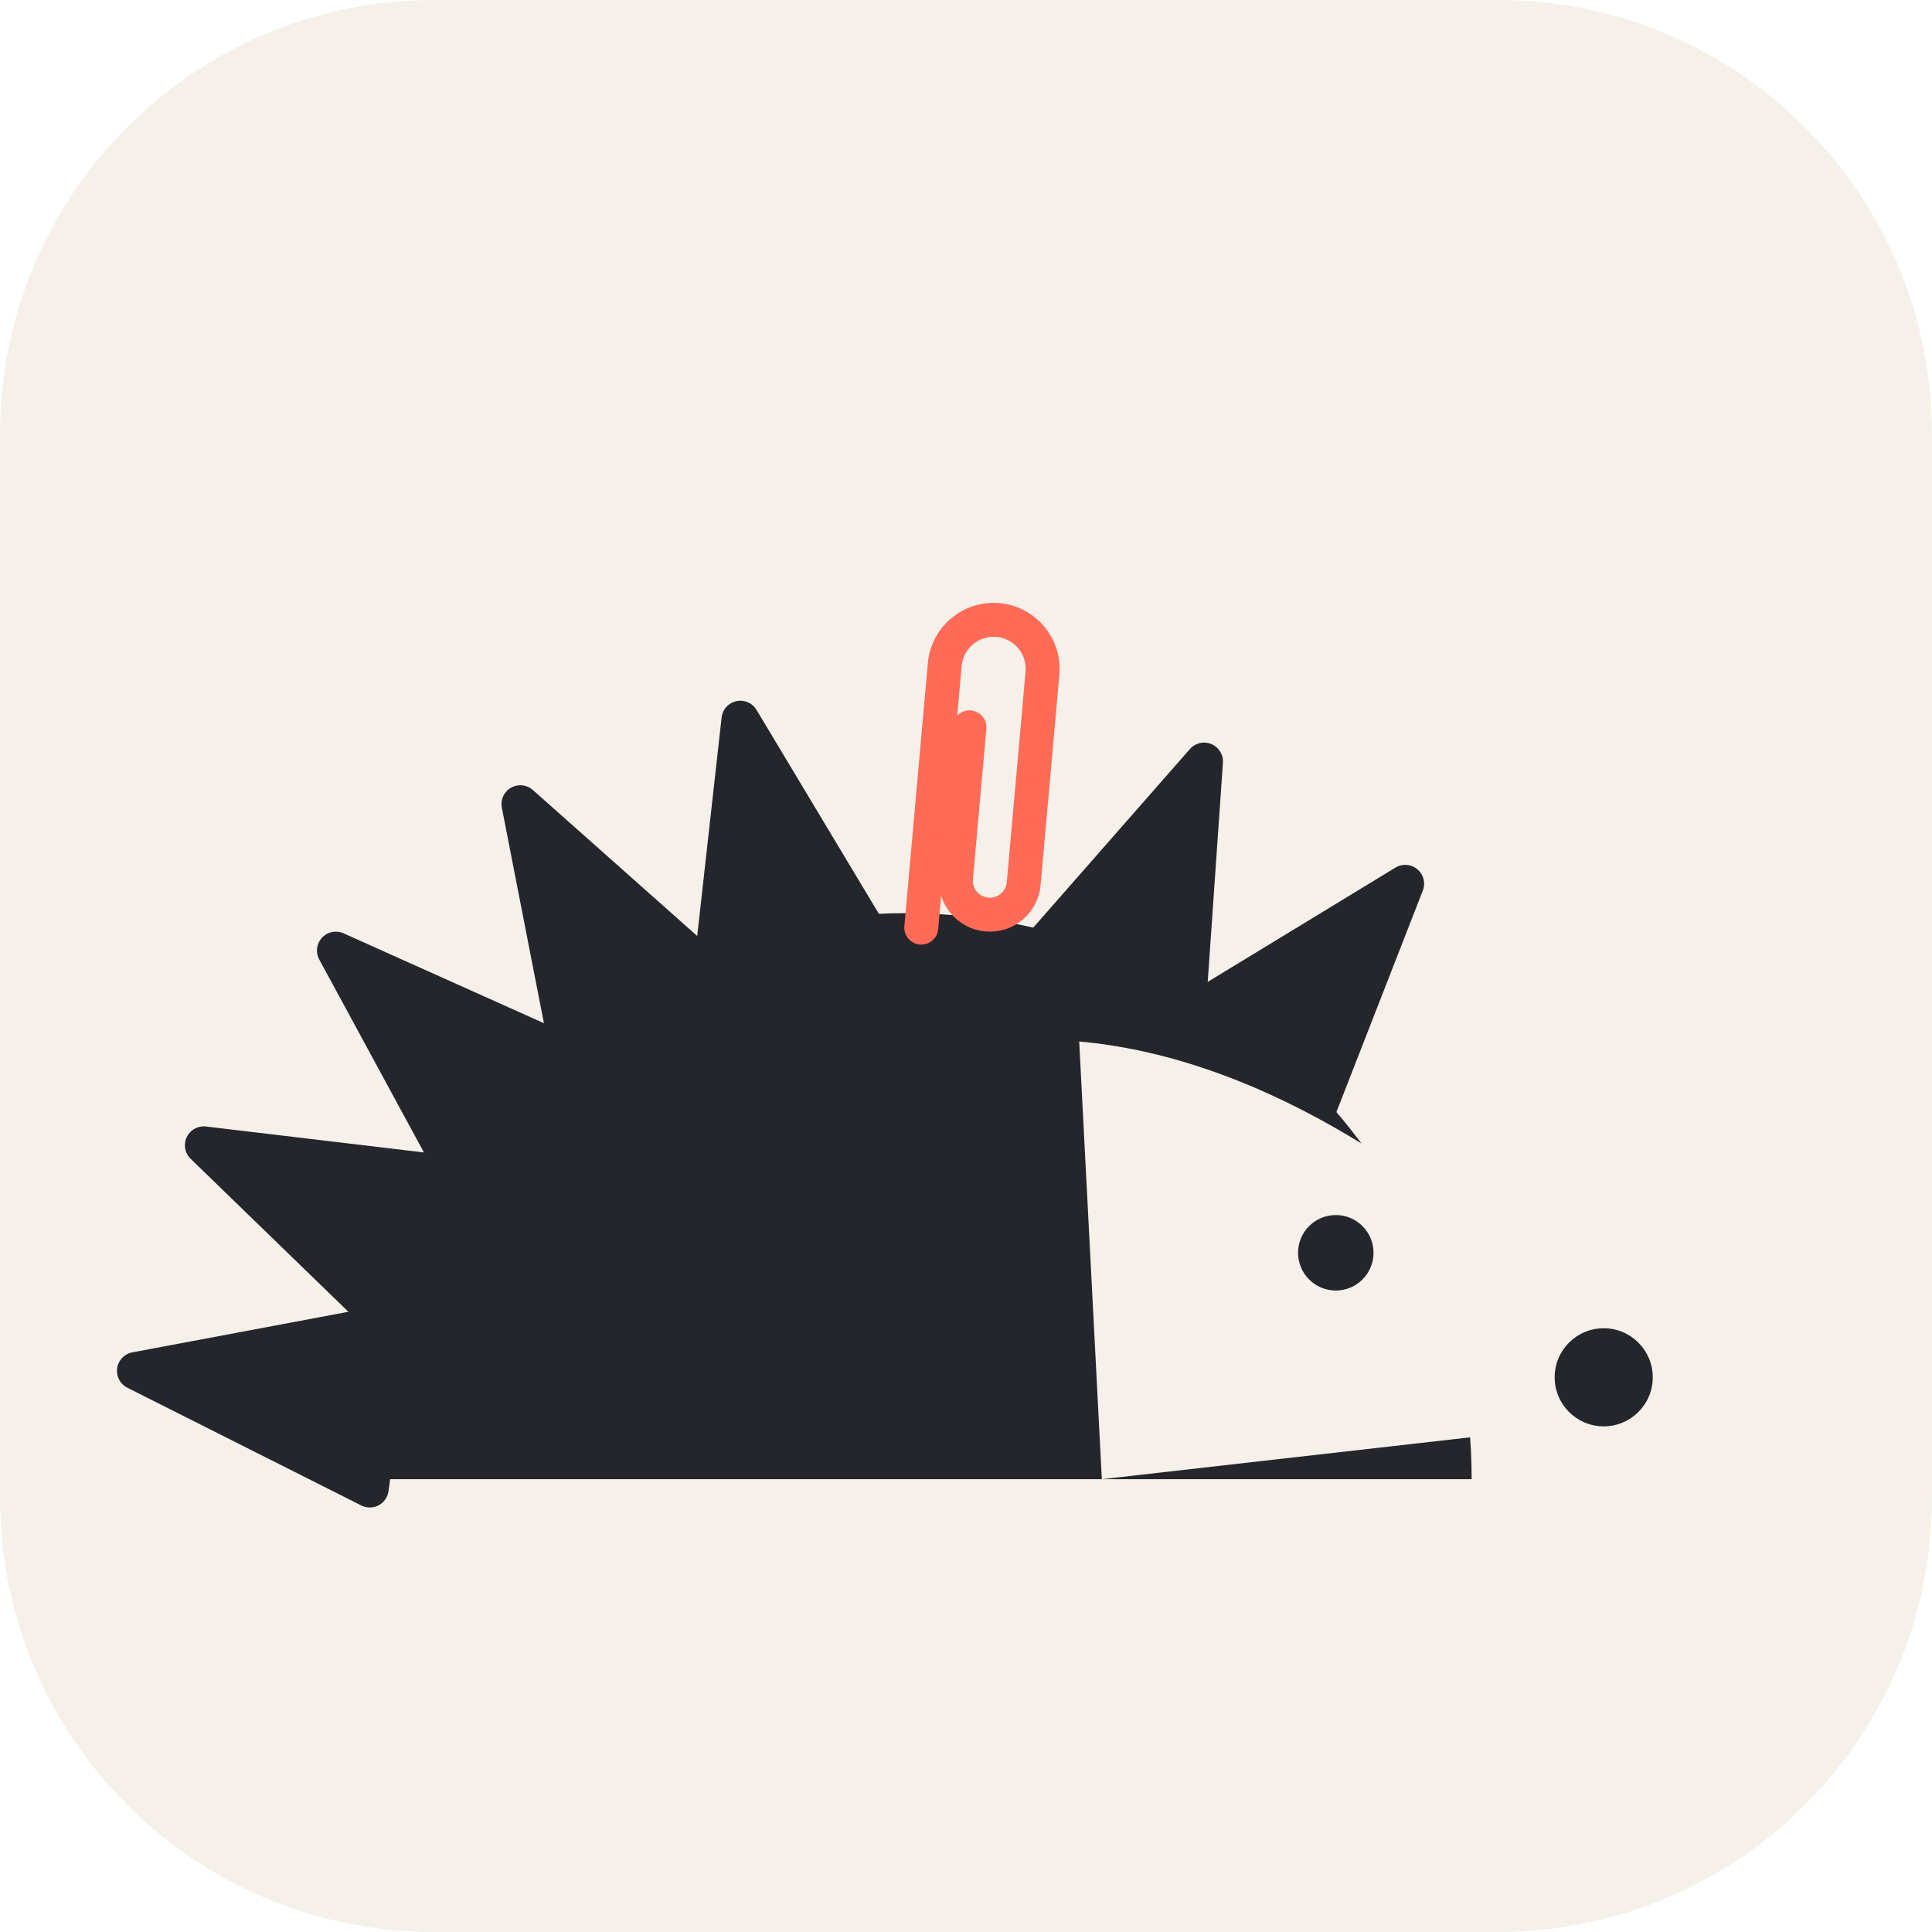
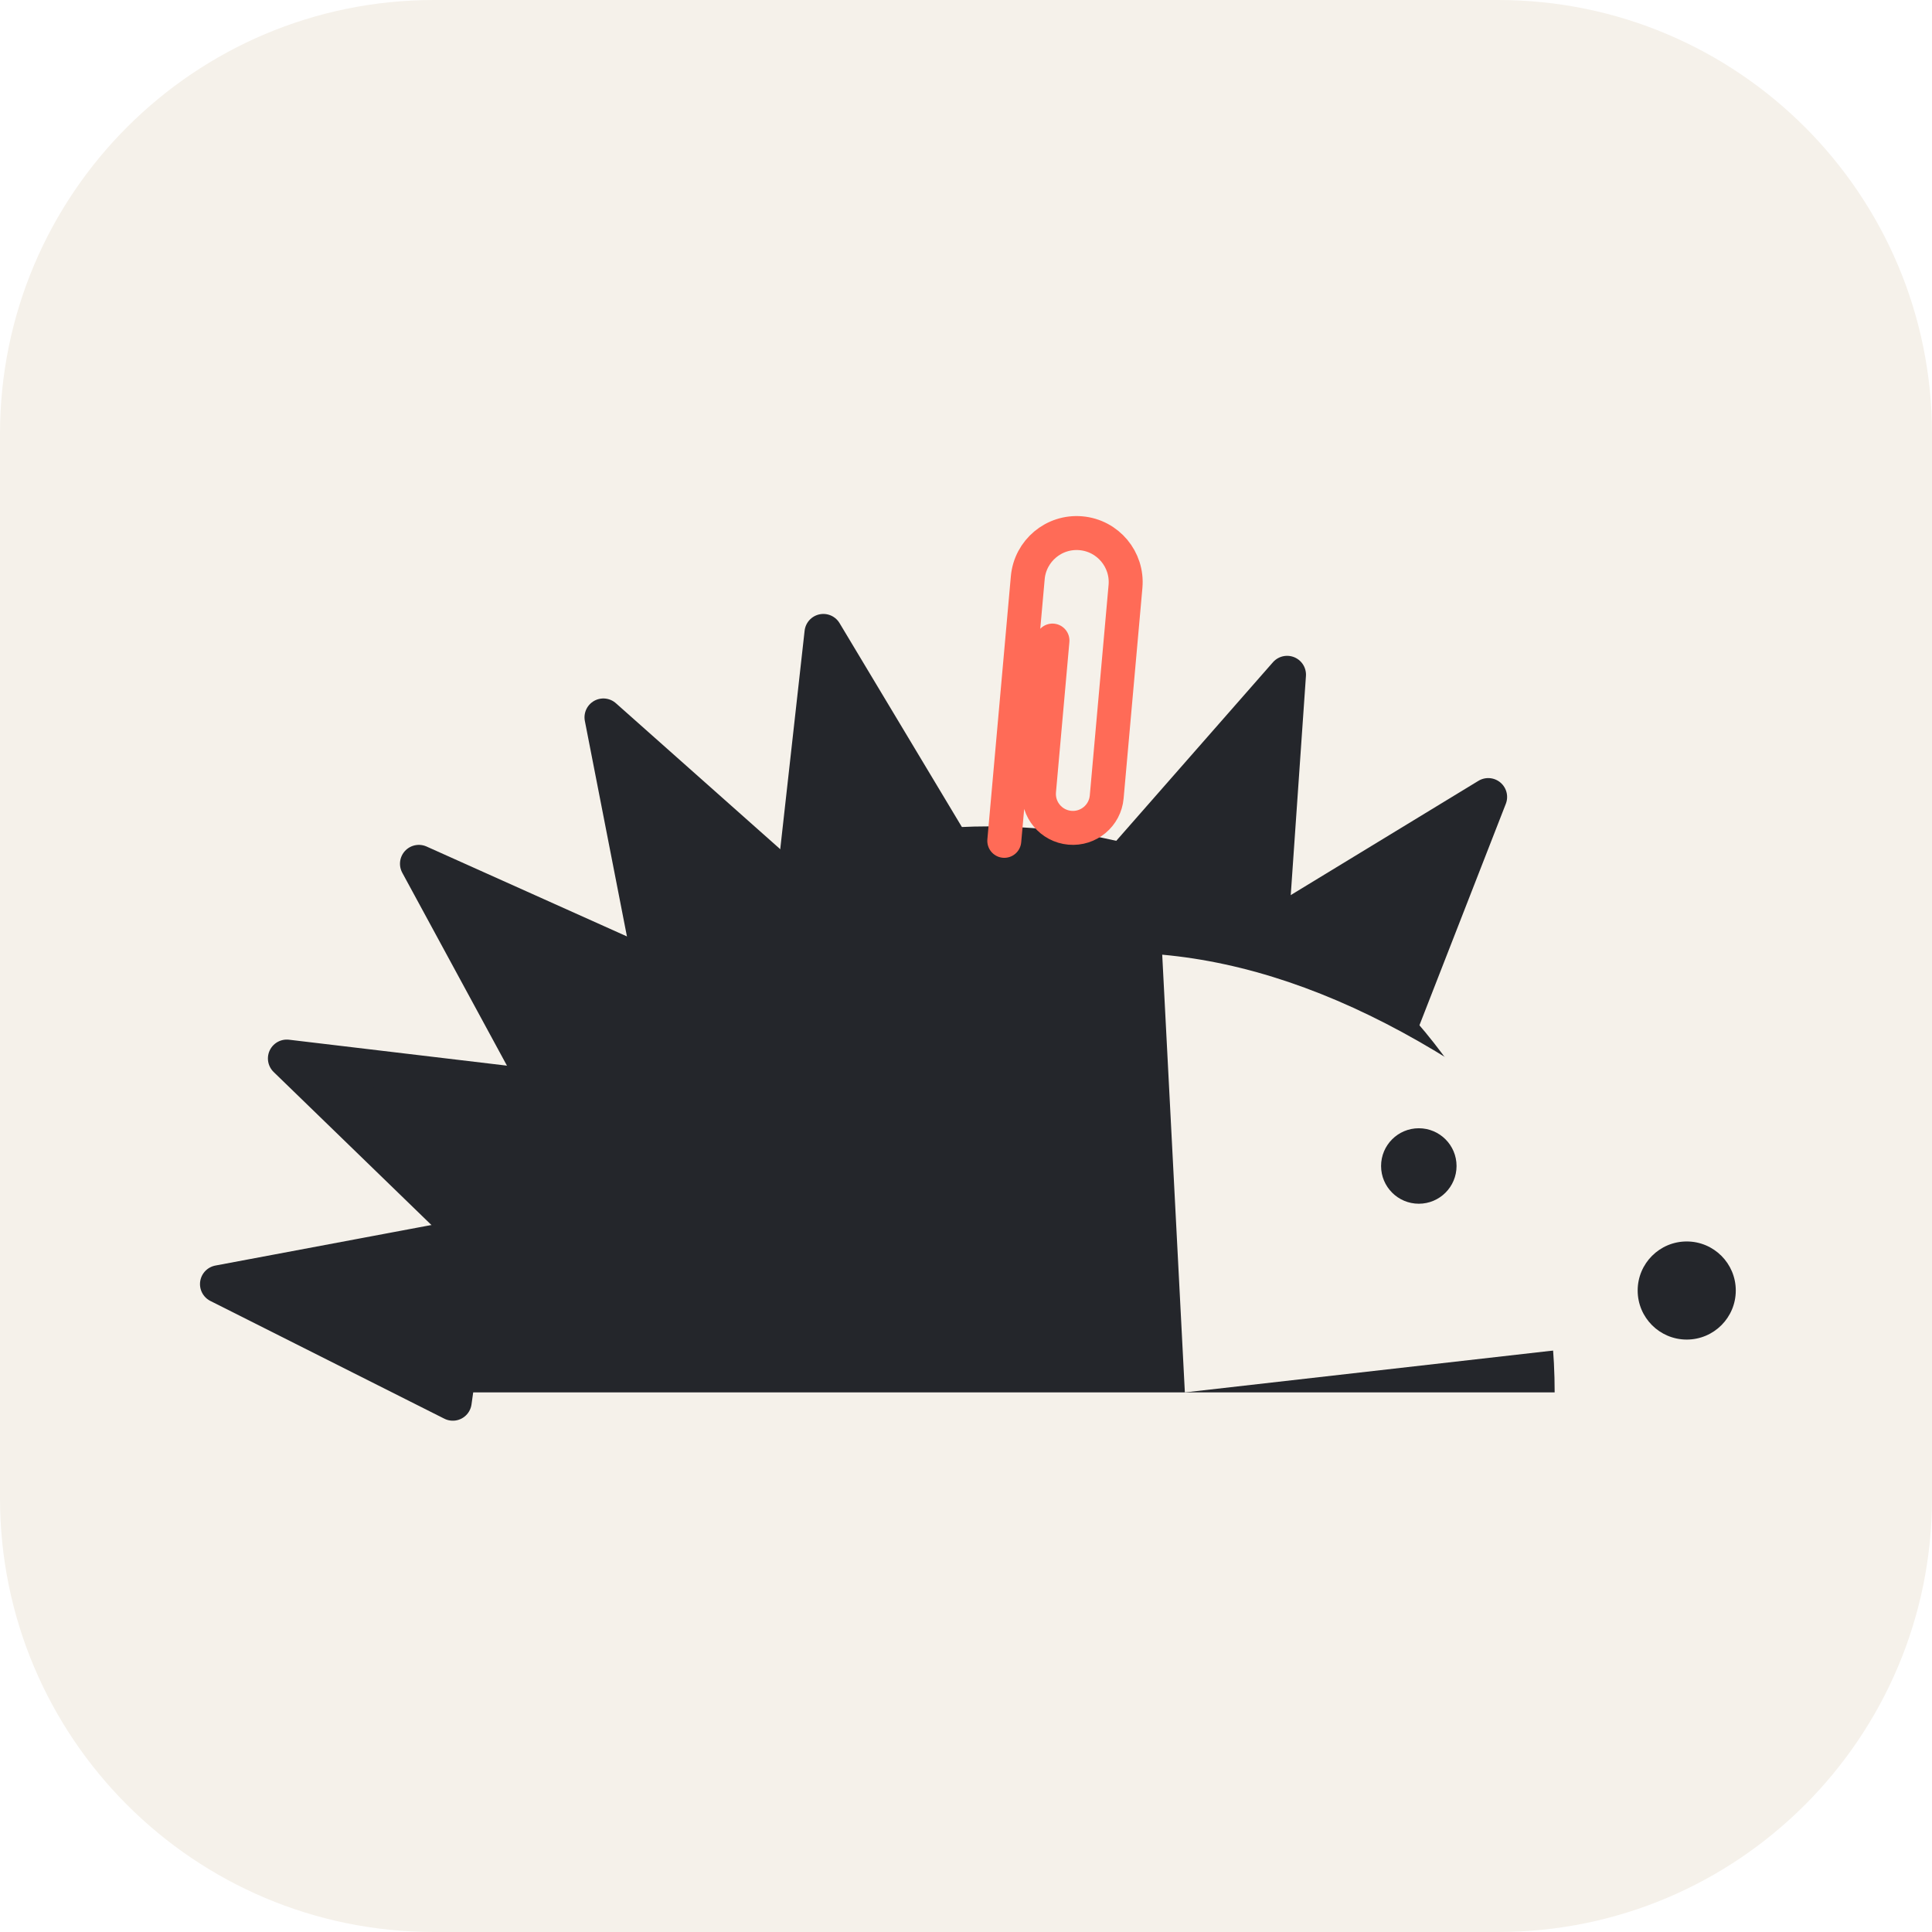
<svg xmlns="http://www.w3.org/2000/svg" viewBox="0 0 512 512">
  <rect width="512" height="512" rx="115" fill="#F5F1EA" />
-   <g transform="translate(0,0)">
+   <g transform="translate(22,-23)">
    <path d="M 347.2 298.8 L 372.4 234.2 L 313.1 270.3 Z" fill="#24262B" stroke="#24262B" stroke-width="10" stroke-linejoin="round" />
    <path d="M 314.3 271.0 L 319.1 201.8 L 273.3 254.0 Z" fill="#24262B" stroke="#24262B" stroke-width="10" stroke-linejoin="round" />
    <path d="M 231.9 250.2 L 196.2 190.7 L 188.5 259.7 Z" fill="#24262B" stroke="#24262B" stroke-width="10" stroke-linejoin="round" />
    <path d="M 189.8 259.2 L 137.9 213.1 L 151.2 281.2 Z" fill="#24262B" stroke="#24262B" stroke-width="10" stroke-linejoin="round" />
    <path d="M 152.3 280.3 L 89.0 251.9 L 122.1 312.9 Z" fill="#24262B" stroke="#24262B" stroke-width="10" stroke-linejoin="round" />
    <path d="M 122.9 311.7 L 54.0 303.5 L 103.8 351.8 Z" fill="#24262B" stroke="#24262B" stroke-width="10" stroke-linejoin="round" />
    <path d="M 104.2 350.5 L 36.0 363.3 L 98.0 394.5 Z" fill="#24262B" stroke="#24262B" stroke-width="10" stroke-linejoin="round" />
    <path d="M 90.0 392.0 A 150.0 150.0 0 0 1 390.0 392.0 Z" fill="#24262B" />
    <path d="M 286 276.0 Q 352 282.0 426 356.0 Q 438 367.0 424 377.0 L 292 392.0 Z" fill="#F5F1EA" />
    <circle cx="425" cy="365.0" r="13" fill="#24262B" />
    <circle cx="354" cy="332.0" r="10" fill="#24262B" />
    <g transform="translate(252.4,254.6) rotate(5.1)">
      <path d="M -9 -8 L -9 -78 A 13 13 0 0 1 17 -78 L 17 -22 A 9 9 0 0 1 -1 -22 L -1 -62" fill="none" stroke="#FF6B57" stroke-width="9" stroke-linecap="round" />
    </g>
  </g>
</svg>
